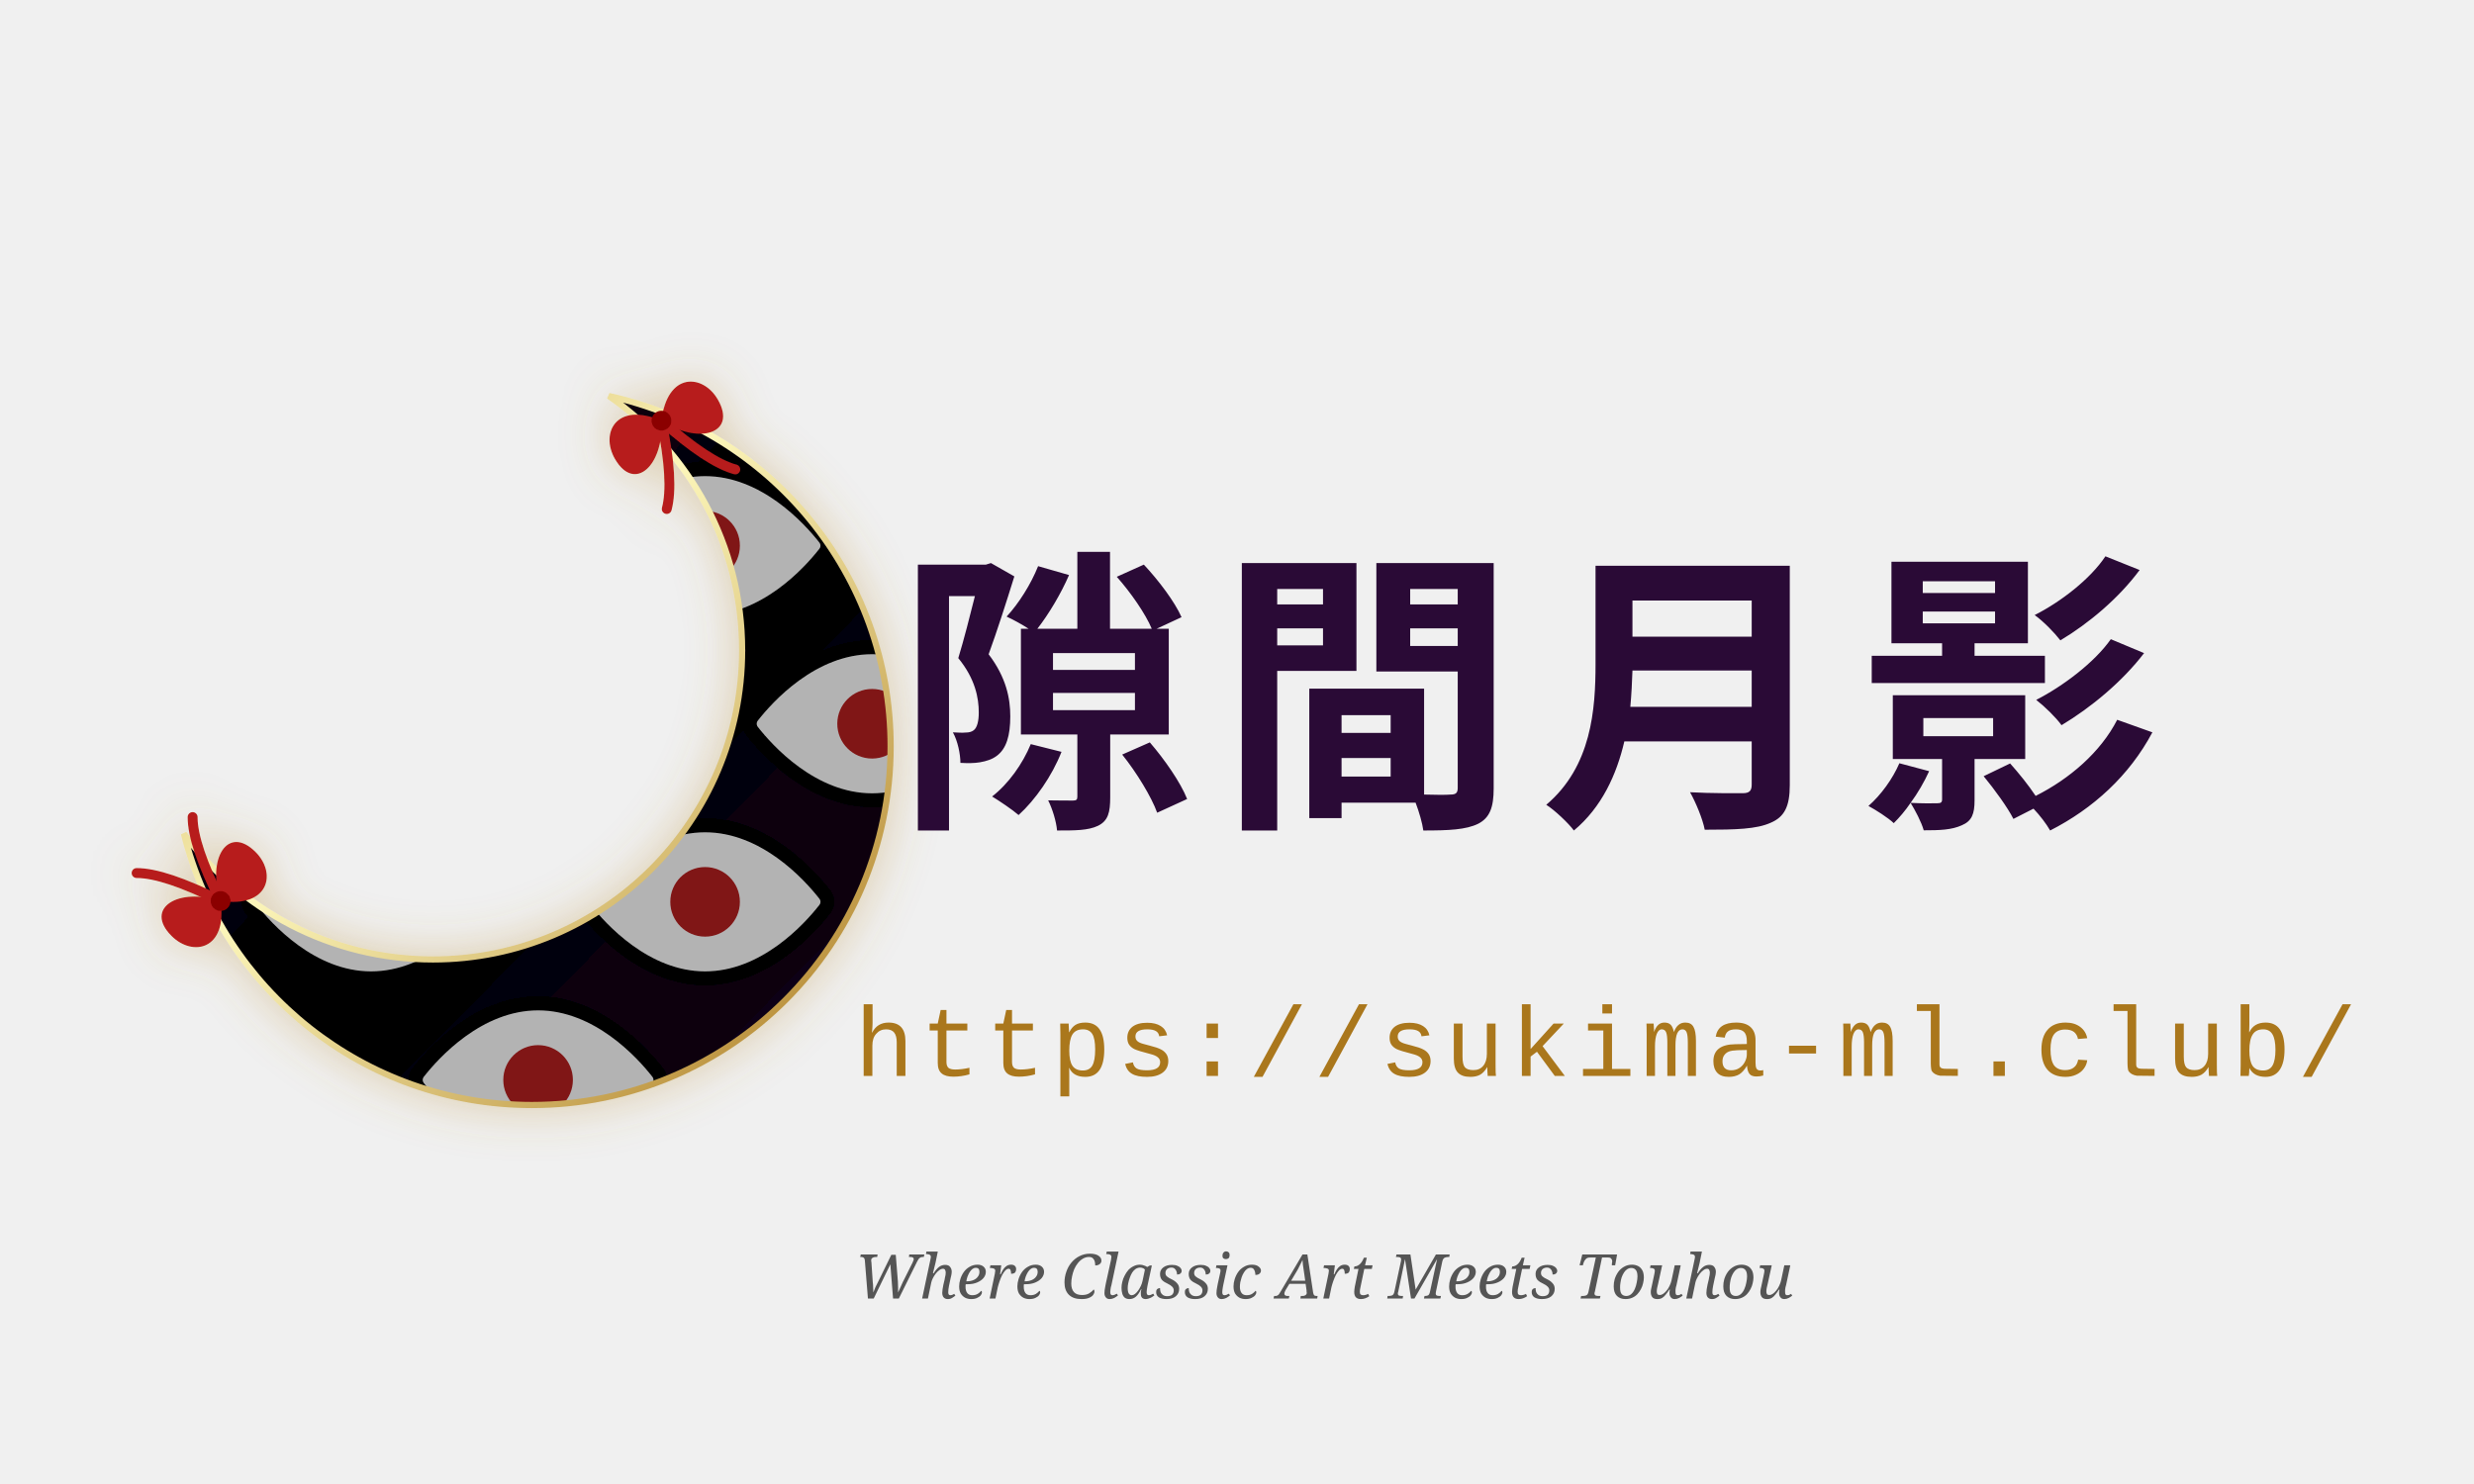
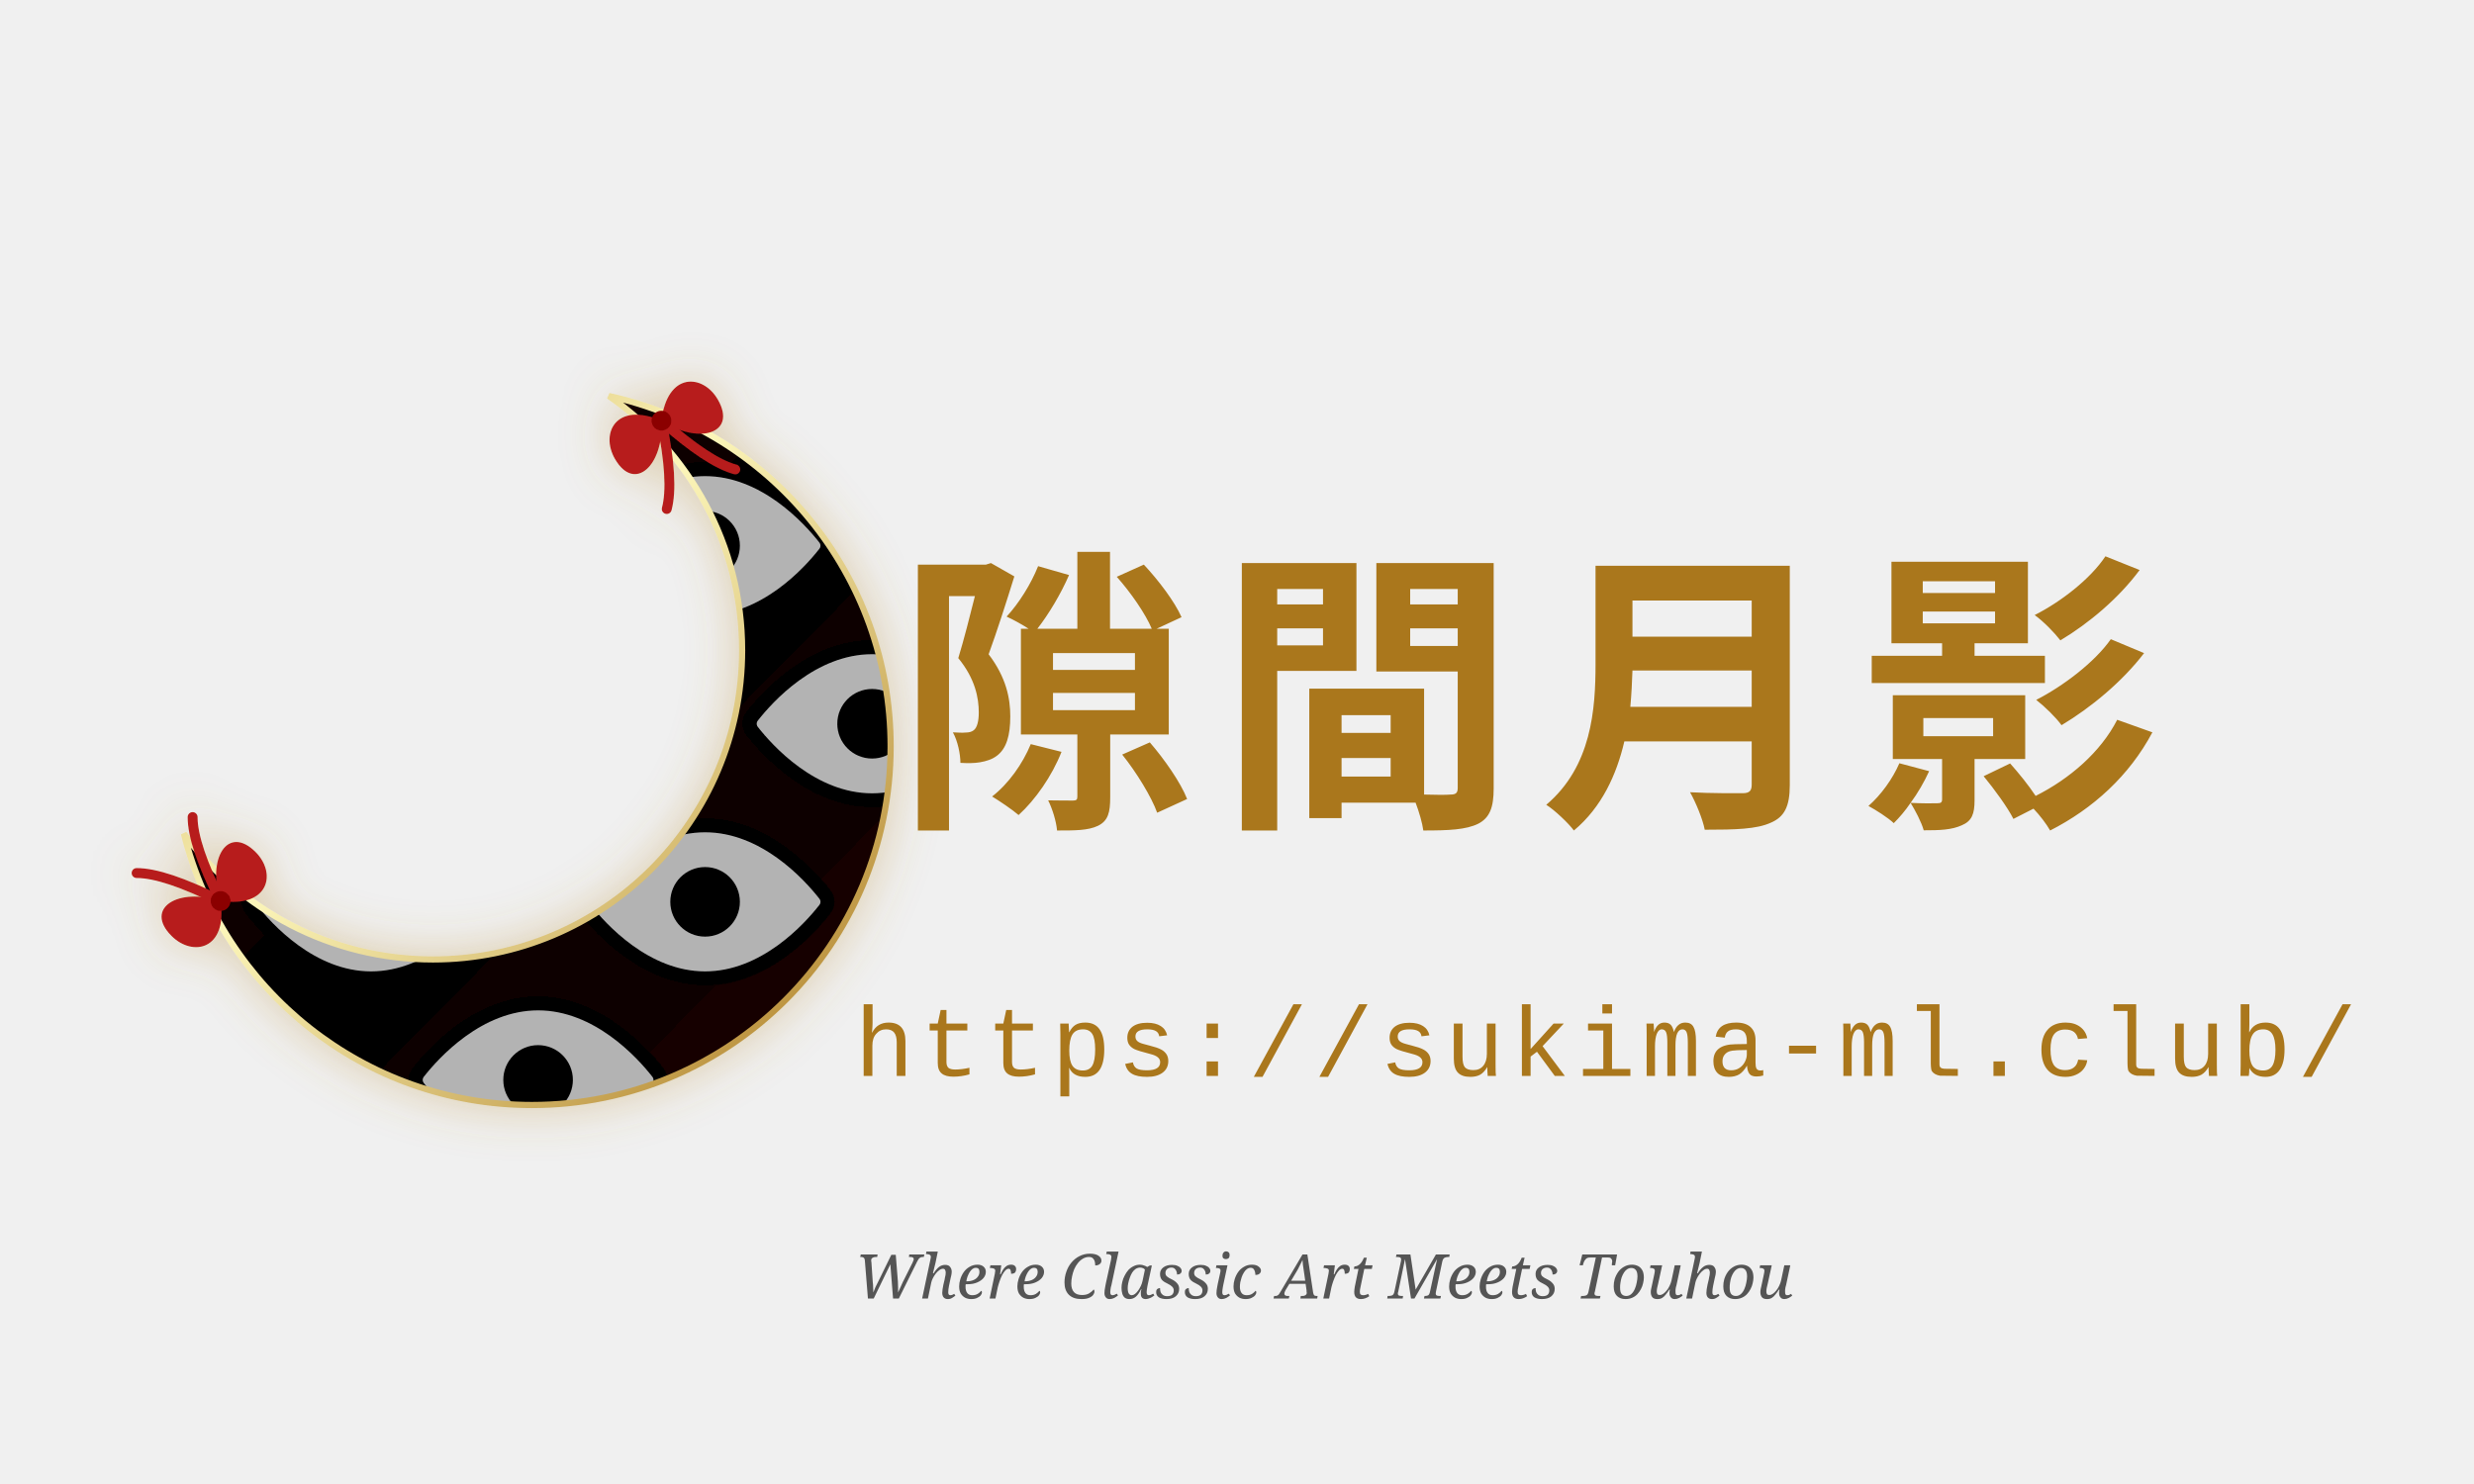
<svg xmlns="http://www.w3.org/2000/svg" id="sukima-logo-full" viewBox="0 0 200 120">
  <defs>
    <linearGradient id="void-gradient" x1="0%" y1="0%" x2="100%" y2="100%">
-       <stop offset="0%" style="stop-color:#2a0a36;stop-opacity:1" />
+       <stop offset="0%" style="stop-color:#4a0404;stop-opacity:1" />
      <stop offset="50%" style="stop-color:#000000;stop-opacity:1" />
-       <stop offset="100%" style="stop-color:#1a0524;stop-opacity:1" />
+       <stop offset="100%" style="stop-color:#2a0000;stop-opacity:1" />
    </linearGradient>
    <linearGradient id="gold-gradient" x1="0%" y1="0%" x2="100%" y2="100%">
      <stop offset="0%" style="stop-color:#BF953F;stop-opacity:1" />
      <stop offset="40%" style="stop-color:#FCF6BA;stop-opacity:1" />
      <stop offset="100%" style="stop-color:#AA771C;stop-opacity:1" />
    </linearGradient>
    <filter id="moonlight-glow" x="-50%" y="-50%" width="200%" height="200%">
      <feGaussianBlur in="SourceAlpha" stdDeviation="2" result="blur" />
      <feFlood flood-color="#BF953F" flood-opacity="0.4" result="color" />
      <feComposite in="color" in2="blur" operator="in" result="glow" />
      <feMerge>
        <feMergeNode in="glow" />
        <feMergeNode in="SourceGraphic" />
      </feMerge>
    </filter>
    <filter id="canvas-texture">
      <feTurbulence type="fractalNoise" baseFrequency="0.8" numOctaves="3" stitchTiles="stitch" result="noise" />
      <feColorMatrix type="matrix" values="1 0 0 0 0  0 1 0 0 0  0 0 1 0 0  0 0 0 0.1 0" in="noise" result="coloredNoise" />
      <feComposite operator="in" in="coloredNoise" in2="SourceGraphic" result="composite" />
      <feBlend mode="multiply" in="composite" in2="SourceGraphic" />
    </filter>
    <path id="moon-shape-data" d="M7.363,42.41c4.553,6.17,11.874,10.173,20.13,10.173c13.807,0,25-11.193,25-25 c0-8.523-4.265-16.049-10.776-20.562c13.038,2.838,22.781,14.443,22.781,28.332c0,16.016-12.984,29-29,29 C21.911,64.352,10.51,55.023,7.363,42.41z" />
    <clipPath id="moon-mask">
      <use href="#moon-shape-data" />
    </clipPath>
    <symbol id="eye-symbol" viewBox="0 0 24 24">
      <g>
        <path d="M12 7.5C7.695 7.5 4.476 11.083 3.395 12.465C3.146 12.783 3.146 13.217 3.395 13.535C4.476 14.917 7.695 18.5 12 18.5C16.305 18.5 19.524 14.917 20.605 13.535C20.854 13.217 20.854 12.783 20.605 12.465C19.524 11.083 16.305 7.5 12 7.5Z" fill="#FFFFFF" stroke="#000000" stroke-width="1" stroke-linecap="round" stroke-linejoin="round" />
-         <circle cx="12" cy="13" r="2.5" fill="#B71C1C" />
+         <circle cx="12" cy="13" r="2.5" fill="#000000" />
      </g>
    </symbol>
    <g id="bow-tie">
      <path d="M0,0 C-3,-4 -6,-2 -6,1 C-6,5 -2,4 0,0 Z" fill="#b71c1c" />
      <path d="M0,0 C3,-4 6,-2 6,1 C6,5 2,4 0,0 Z" fill="#b71c1c" />
      <path d="M0,0 Q-2,6 -4,8" stroke="#b71c1c" stroke-width="1" fill="none" stroke-linecap="round" />
      <path d="M0,0 Q2,6 4,8" stroke="#b71c1c" stroke-width="1" fill="none" stroke-linecap="round" />
      <circle cx="0" cy="0" r="1" fill="#8b0000" />
    </g>
    <g id="full-moon-icon">
      <use href="#moon-shape-data" fill="url(#void-gradient)" />
      <g clip-path="url(#moon-mask)">
        <g transform="scale(0.225)">
          <use href="#eye-symbol" x="0" y="20" />
          <use href="#eye-symbol" x="120" y="20" />
          <use href="#eye-symbol" x="240" y="20" />
          <use href="#eye-symbol" x="60" y="84" />
          <use href="#eye-symbol" x="180" y="84" />
          <use href="#eye-symbol" x="300" y="84" />
          <use href="#eye-symbol" x="0" y="148" />
          <use href="#eye-symbol" x="120" y="148" />
          <use href="#eye-symbol" x="240" y="148" />
          <use href="#eye-symbol" x="60" y="212" />
          <use href="#eye-symbol" x="180" y="212" />
          <use href="#eye-symbol" x="300" y="212" />
          <use href="#eye-symbol" x="0" y="276" />
          <use href="#eye-symbol" x="120" y="276" />
          <use href="#eye-symbol" x="240" y="276" />
          <use href="#eye-symbol" x="60" y="340" />
          <use href="#eye-symbol" x="180" y="340" />
        </g>
      </g>
      <use href="#moon-shape-data" fill="black" filter="url(#canvas-texture)" opacity="0.3" />
      <use href="#moon-shape-data" fill="none" stroke="url(#gold-gradient)" stroke-width="0.5" />
      <use href="#bow-tie" x="56.1" y="4.12" transform="rotate(-30 56.1 4.12) scale(0.8)" />
      <use href="#bow-tie" x="3.8" y="42.4" transform="rotate(135 3.8 42.4) scale(0.8)" />
    </g>
  </defs>
  <g transform="translate(7.5, 25)" filter="url(#moonlight-glow)">
    <use href="#full-moon-icon" />
  </g>
  <g transform="translate(72.5, 55)">
-     <text x="0" y="10" font-family="'Songti SC', serif" font-weight="bold" font-size="24" fill="#2a0a36" letter-spacing="2">
+     <text x="0" y="10" font-family="'Songti SC', serif" font-weight="bold" font-size="24" fill="#AA771C" letter-spacing="2">
      隙間月影
    </text>
    <text x="-3.4" y="32" font-family="'Courier New', Courier, monospace" font-size="8" fill="#AA771C" letter-spacing="0.5" style="text-transform: lowercase;">
      https://sukima-ml.club/
    </text>
    <line x1="-3.4" y1="42" x2="113.3" y2="42" stroke="url(#gold-gradient)" stroke-width="0.5" />
    <text x="-3.4" y="50" font-family="'Georgia', serif" font-size="5" fill="#555" font-style="italic">
      Where Classic Art Meets Touhou
    </text>
  </g>
</svg>
